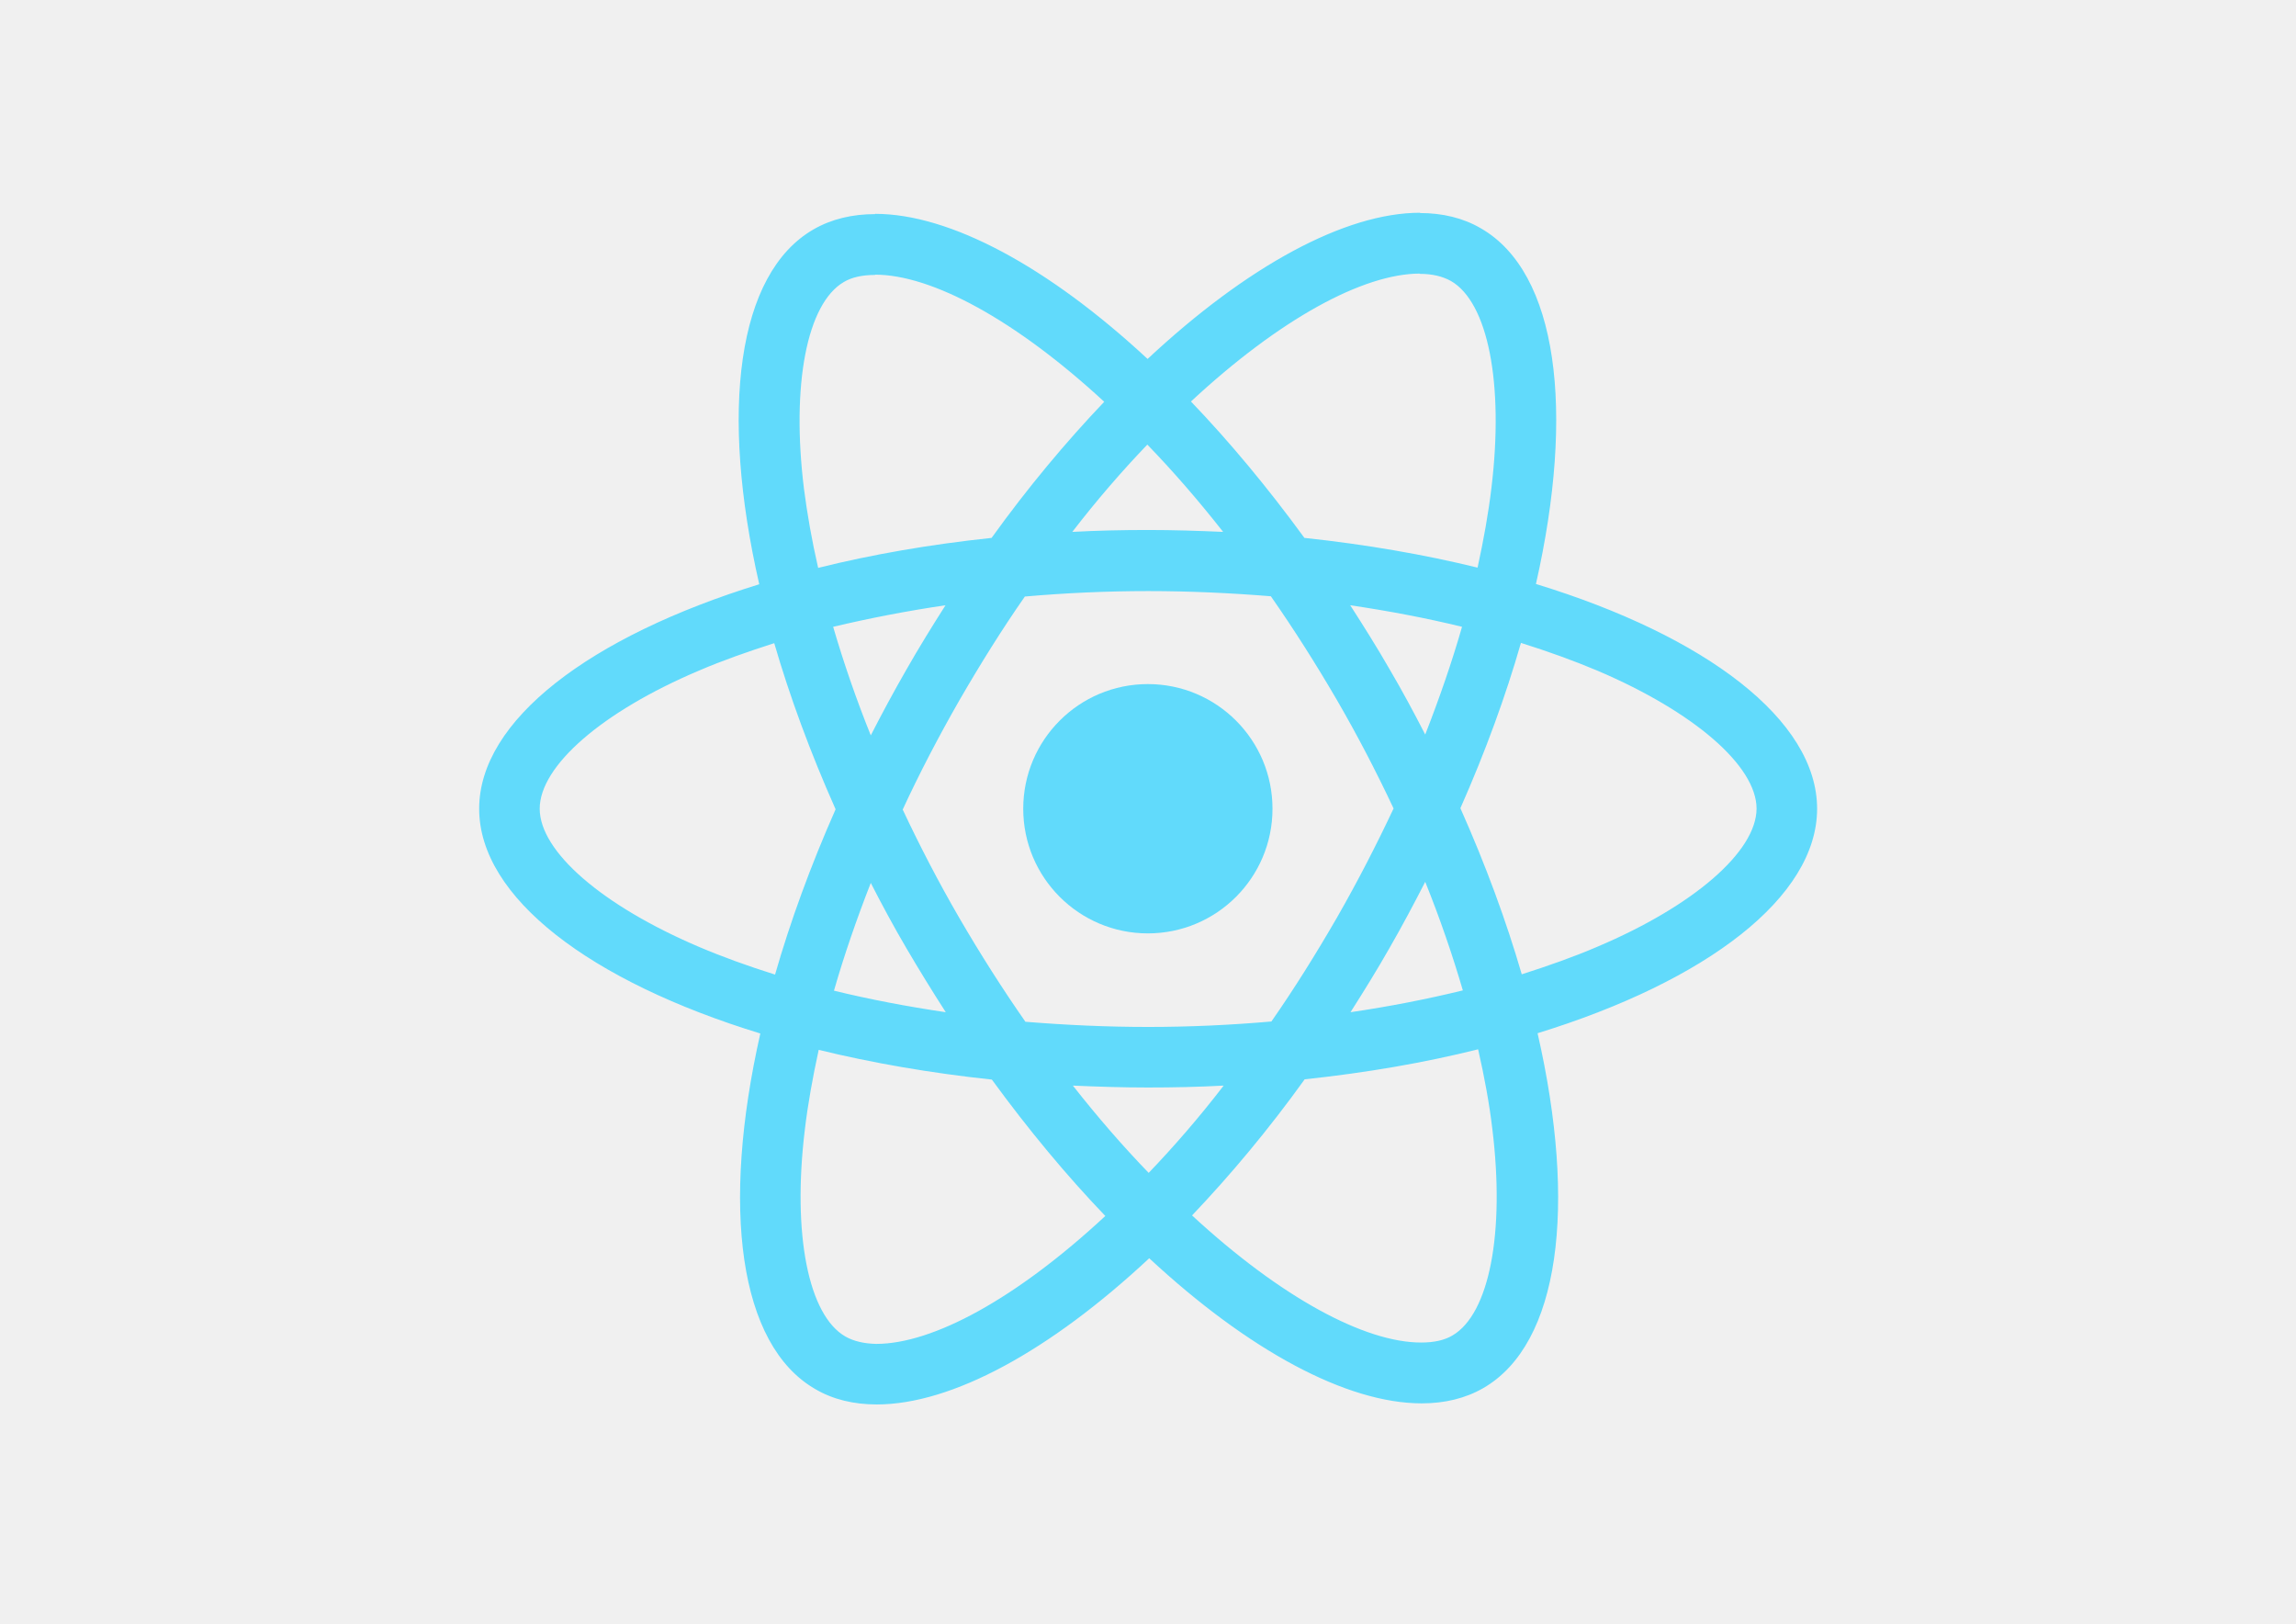
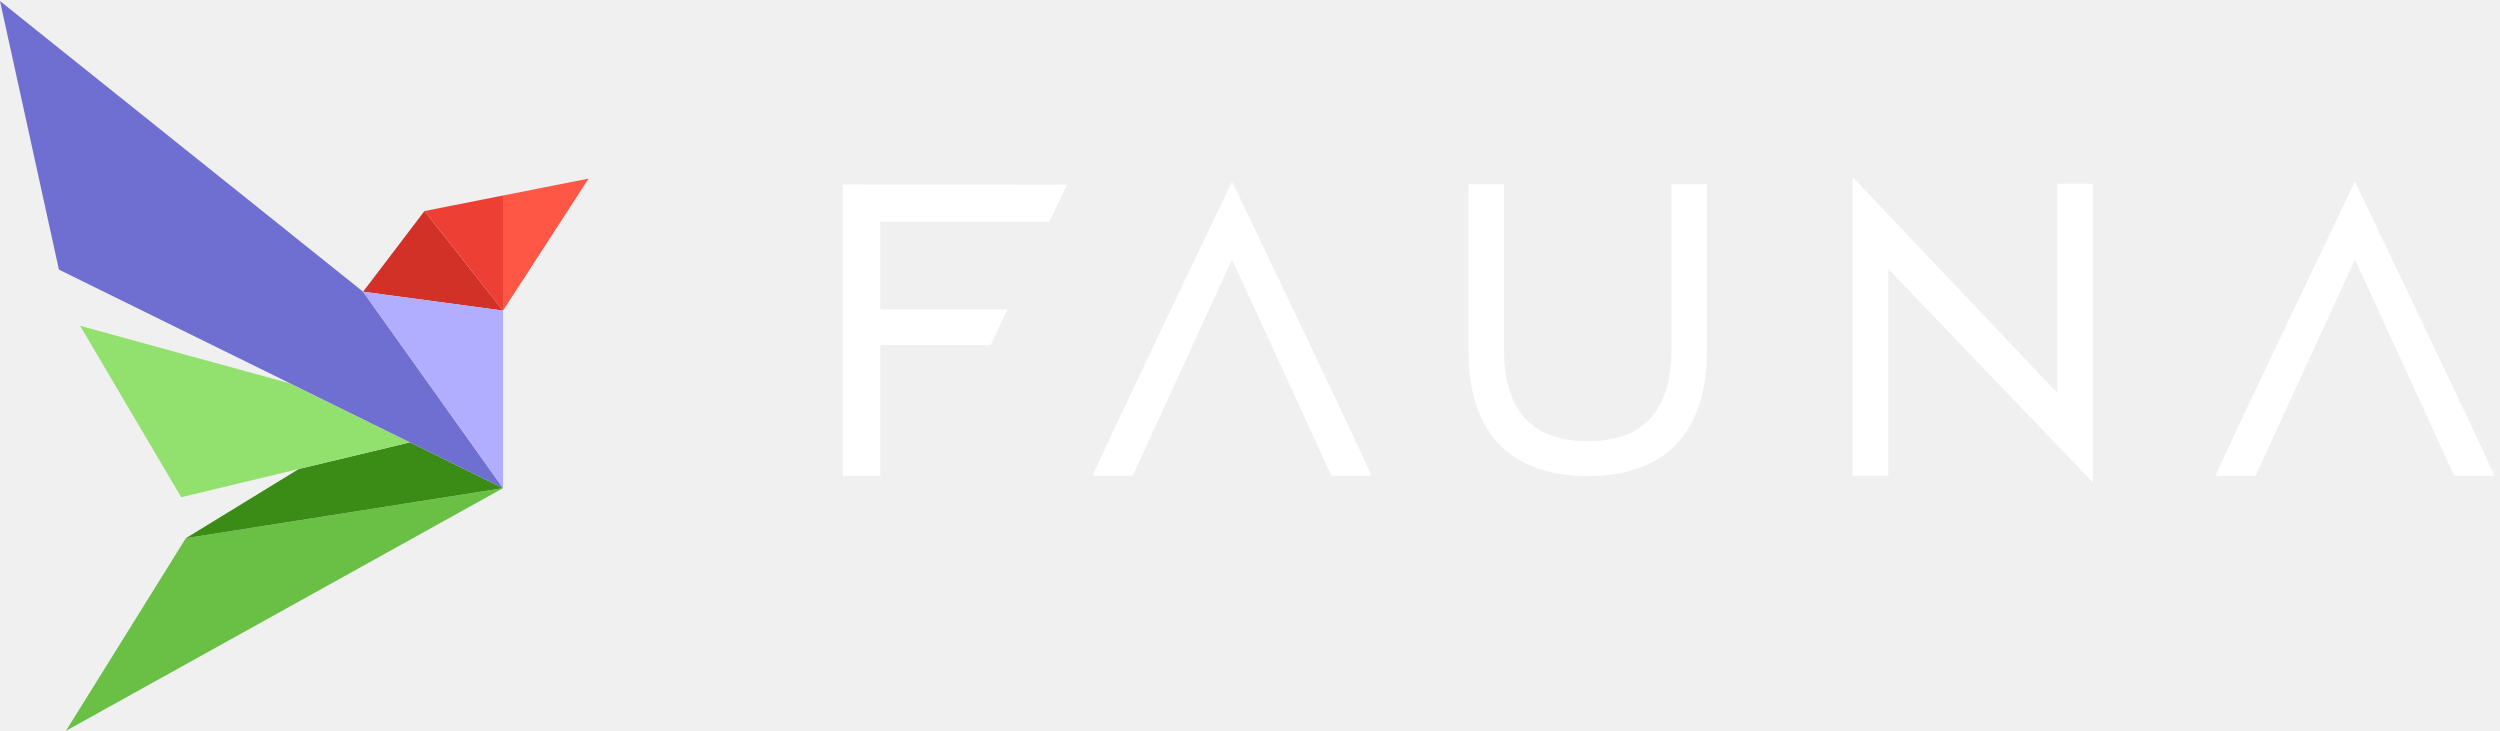
- <svg xmlns="http://www.w3.org/2000/svg" viewBox="0 0 841.9 595.3">
-   <g fill="#61DAFB">
-     <path d="M666.3 296.5c0-32.5-40.7-63.3-103.1-82.4 14.4-63.6 8-114.2-20.2-130.4-6.5-3.8-14.1-5.6-22.4-5.6v22.3c4.6 0 8.3.9 11.4 2.6 13.6 7.8 19.5 37.5 14.9 75.7-1.1 9.4-2.9 19.3-5.1 29.4-19.6-4.8-41-8.5-63.5-10.9-13.5-18.5-27.5-35.3-41.6-50 32.6-30.3 63.2-46.9 84-46.9V78c-27.5 0-63.5 19.6-99.9 53.6-36.4-33.8-72.4-53.2-99.9-53.2v22.3c20.7 0 51.4 16.5 84 46.6-14 14.7-28 31.4-41.3 49.9-22.6 2.4-44 6.1-63.6 11-2.3-10-4-19.7-5.2-29-4.7-38.2 1.1-67.9 14.6-75.8 3-1.8 6.9-2.6 11.5-2.6V78.5c-8.4 0-16 1.8-22.6 5.6-28.1 16.2-34.4 66.7-19.9 130.1-62.2 19.2-102.7 49.9-102.7 82.3 0 32.5 40.7 63.3 103.1 82.4-14.4 63.6-8 114.2 20.2 130.4 6.5 3.8 14.1 5.6 22.5 5.6 27.5 0 63.5-19.6 99.9-53.6 36.4 33.8 72.4 53.2 99.9 53.2 8.4 0 16-1.8 22.6-5.6 28.1-16.2 34.4-66.7 19.9-130.1 62-19.1 102.5-49.9 102.5-82.3zm-130.2-66.7c-3.7 12.9-8.3 26.2-13.5 39.5-4.1-8-8.4-16-13.1-24-4.6-8-9.5-15.8-14.4-23.4 14.2 2.1 27.9 4.7 41 7.9zm-45.8 106.5c-7.8 13.5-15.8 26.3-24.1 38.2-14.9 1.3-30 2-45.2 2-15.1 0-30.2-.7-45-1.9-8.3-11.9-16.4-24.6-24.2-38-7.6-13.1-14.5-26.4-20.8-39.8 6.2-13.4 13.2-26.8 20.7-39.9 7.8-13.5 15.8-26.3 24.1-38.2 14.9-1.3 30-2 45.2-2 15.1 0 30.2.7 45 1.9 8.3 11.9 16.4 24.6 24.2 38 7.6 13.1 14.5 26.4 20.8 39.8-6.3 13.4-13.2 26.8-20.7 39.9zm32.3-13c5.4 13.4 10 26.8 13.8 39.8-13.1 3.2-26.9 5.9-41.2 8 4.9-7.7 9.8-15.6 14.4-23.7 4.6-8 8.9-16.1 13-24.1zM421.2 430c-9.3-9.6-18.6-20.3-27.8-32 9 .4 18.2.7 27.5.7 9.4 0 18.7-.2 27.8-.7-9 11.7-18.3 22.4-27.5 32zm-74.4-58.9c-14.2-2.1-27.9-4.7-41-7.9 3.7-12.9 8.3-26.2 13.5-39.5 4.1 8 8.4 16 13.1 24 4.7 8 9.5 15.8 14.4 23.4zM420.7 163c9.3 9.6 18.6 20.3 27.8 32-9-.4-18.2-.7-27.5-.7-9.4 0-18.7.2-27.8.7 9-11.7 18.3-22.4 27.5-32zm-74 58.9c-4.9 7.7-9.8 15.6-14.4 23.7-4.6 8-8.9 16-13 24-5.4-13.4-10-26.8-13.8-39.8 13.1-3.1 26.9-5.8 41.2-7.9zm-90.5 125.2c-35.4-15.1-58.3-34.9-58.3-50.6 0-15.7 22.9-35.6 58.3-50.6 8.6-3.7 18-7 27.7-10.1 5.7 19.6 13.2 40 22.5 60.9-9.2 20.8-16.6 41.1-22.2 60.6-9.9-3.1-19.3-6.5-28-10.2zM310 490c-13.6-7.8-19.5-37.5-14.9-75.7 1.1-9.4 2.9-19.3 5.1-29.4 19.6 4.8 41 8.5 63.5 10.9 13.5 18.5 27.5 35.3 41.6 50-32.6 30.3-63.2 46.9-84 46.9-4.5-.1-8.3-1-11.3-2.7zm237.2-76.2c4.7 38.2-1.1 67.9-14.6 75.8-3 1.8-6.9 2.6-11.5 2.6-20.7 0-51.4-16.5-84-46.6 14-14.7 28-31.4 41.3-49.9 22.6-2.4 44-6.1 63.6-11 2.3 10.1 4.1 19.8 5.2 29.1zm38.5-66.7c-8.6 3.7-18 7-27.7 10.1-5.7-19.6-13.2-40-22.5-60.9 9.2-20.8 16.6-41.1 22.2-60.6 9.9 3.1 19.3 6.5 28.1 10.2 35.4 15.1 58.3 34.9 58.3 50.6-.1 15.7-23 35.6-58.4 50.6zM320.8 78.4z" />
-     <circle cx="420.9" cy="296.5" r="45.7" />
-     <path d="M520.5 78.1z" />
+ <svg xmlns="http://www.w3.org/2000/svg" viewBox="0 0 171 50">
+   <g fill="none" fill-rule="evenodd">
+     <g fill="#FFF">
+       <path d="M72.984 12.637v.013c-.197.405-.63 1.312-1.212 2.522H60.208v5.98h8.712c-.39.81-.78 1.634-1.167 2.444h-7.545v8.95H57.65l-.004-19.928 15.338.02zM140.71 12.567c-.002.342-.002.757-.002 1.26v13.04l-13.992-14.76v20.43h2.446v-14.14l13.992 14.6v-19.17-1.26h-2.445zM114.327 12.604v11.282c0 4.26-1.973 6.293-5.727 6.293-3.754 0-5.728-2.034-5.728-6.294V12.604h-2.423v11.423c0 5.6 2.867 8.533 8.15 8.533 5.282 0 8.15-2.933 8.15-8.533V12.604h-2.423zM84.273 12.418s-9.65 20.127-9.53 20.127h2.735l6.795-14.796 6.794 14.795h2.736c.12 0-9.53-20.127-9.53-20.127M161.078 12.418s-9.65 20.127-9.53 20.127h2.735l6.795-14.796 6.794 14.795h2.736c.12 0-9.53-20.127-9.53-20.127" />
+     </g>
+     <path fill="#6AC044" d="M12.71 36.814L4.512 49.987 34.408 33.39" />
+     <path fill="#3B8B17" d="M25.473 28.997l2.56 1.26-7.592 1.82-7.73 4.737 21.698-3.425-8.93-4.395" />
+     <path fill="#D23128" d="M24.834 19.953l9.574 1.292-5.375-6.81" />
+     <path fill="#92E16F" d="M25.473 28.997l-5.634-2.77-14.362-3.944 6.917 11.727 8.046-1.932 7.593-1.822" />
+     <path fill="#6F6FD2" d="M0 .072l4.03 18.37 21.447 10.553 8.93 4.394-9.573-13.437" />
+     <path fill="#B1ADFF" d="M24.834 19.953l9.574 13.436V21.244" />
+     <path fill="#FF5745" d="M34.408 13.372v7.873l5.85-9.03" />
+     <path fill="#EE3F35" d="M29.033 14.435l5.375 6.81v-7.873" />
  </g>
</svg>
